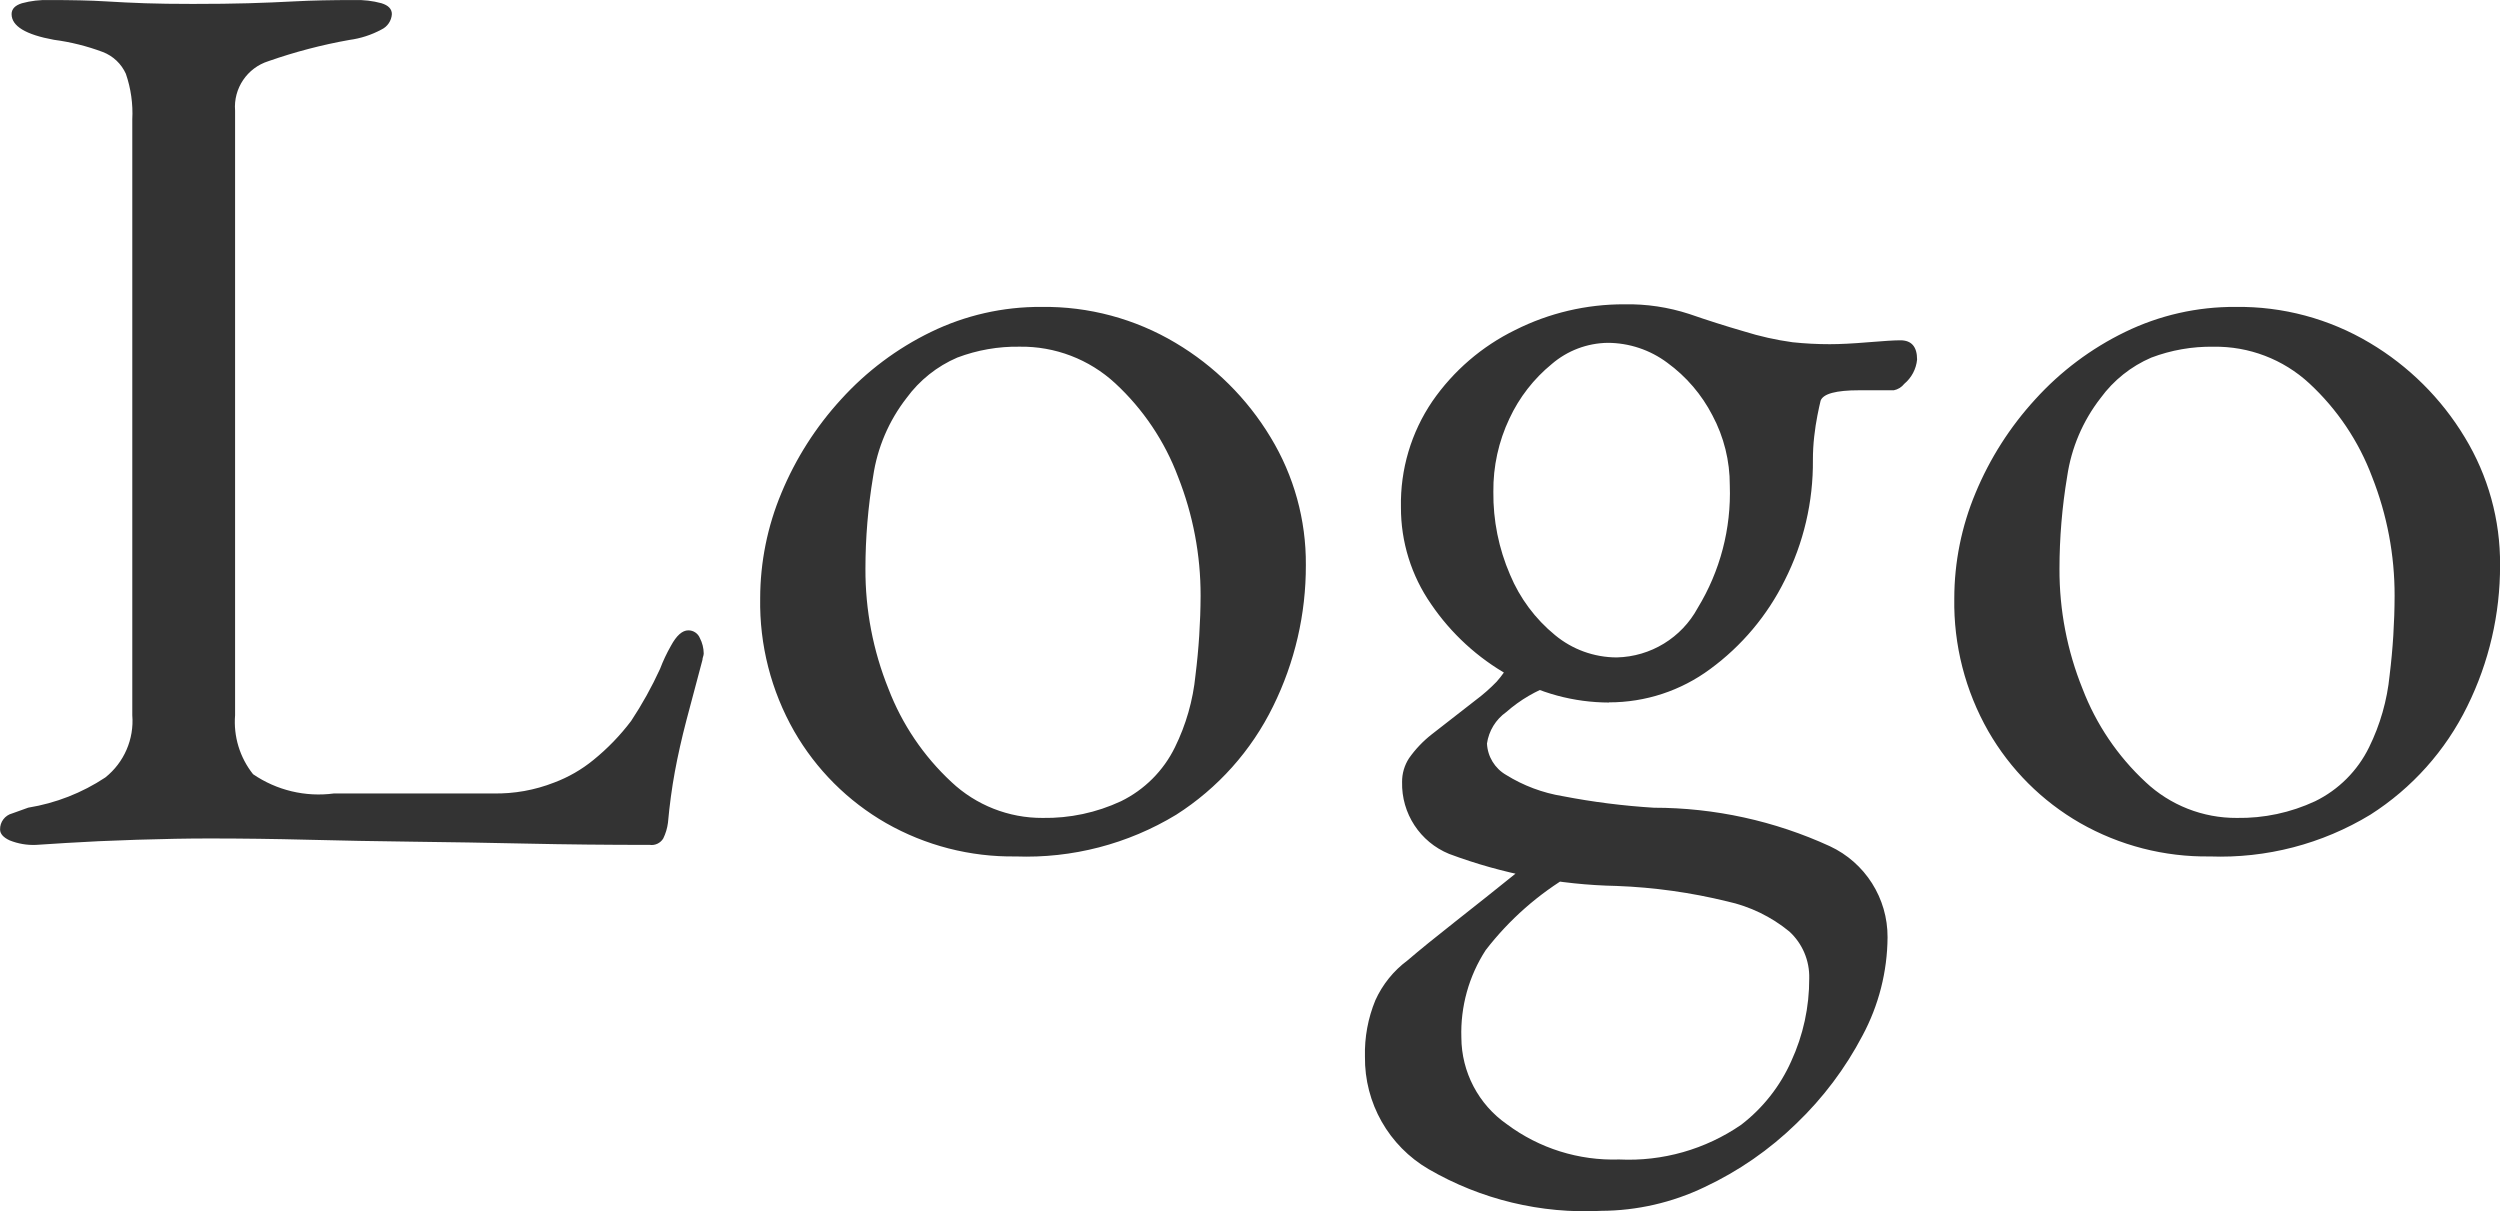
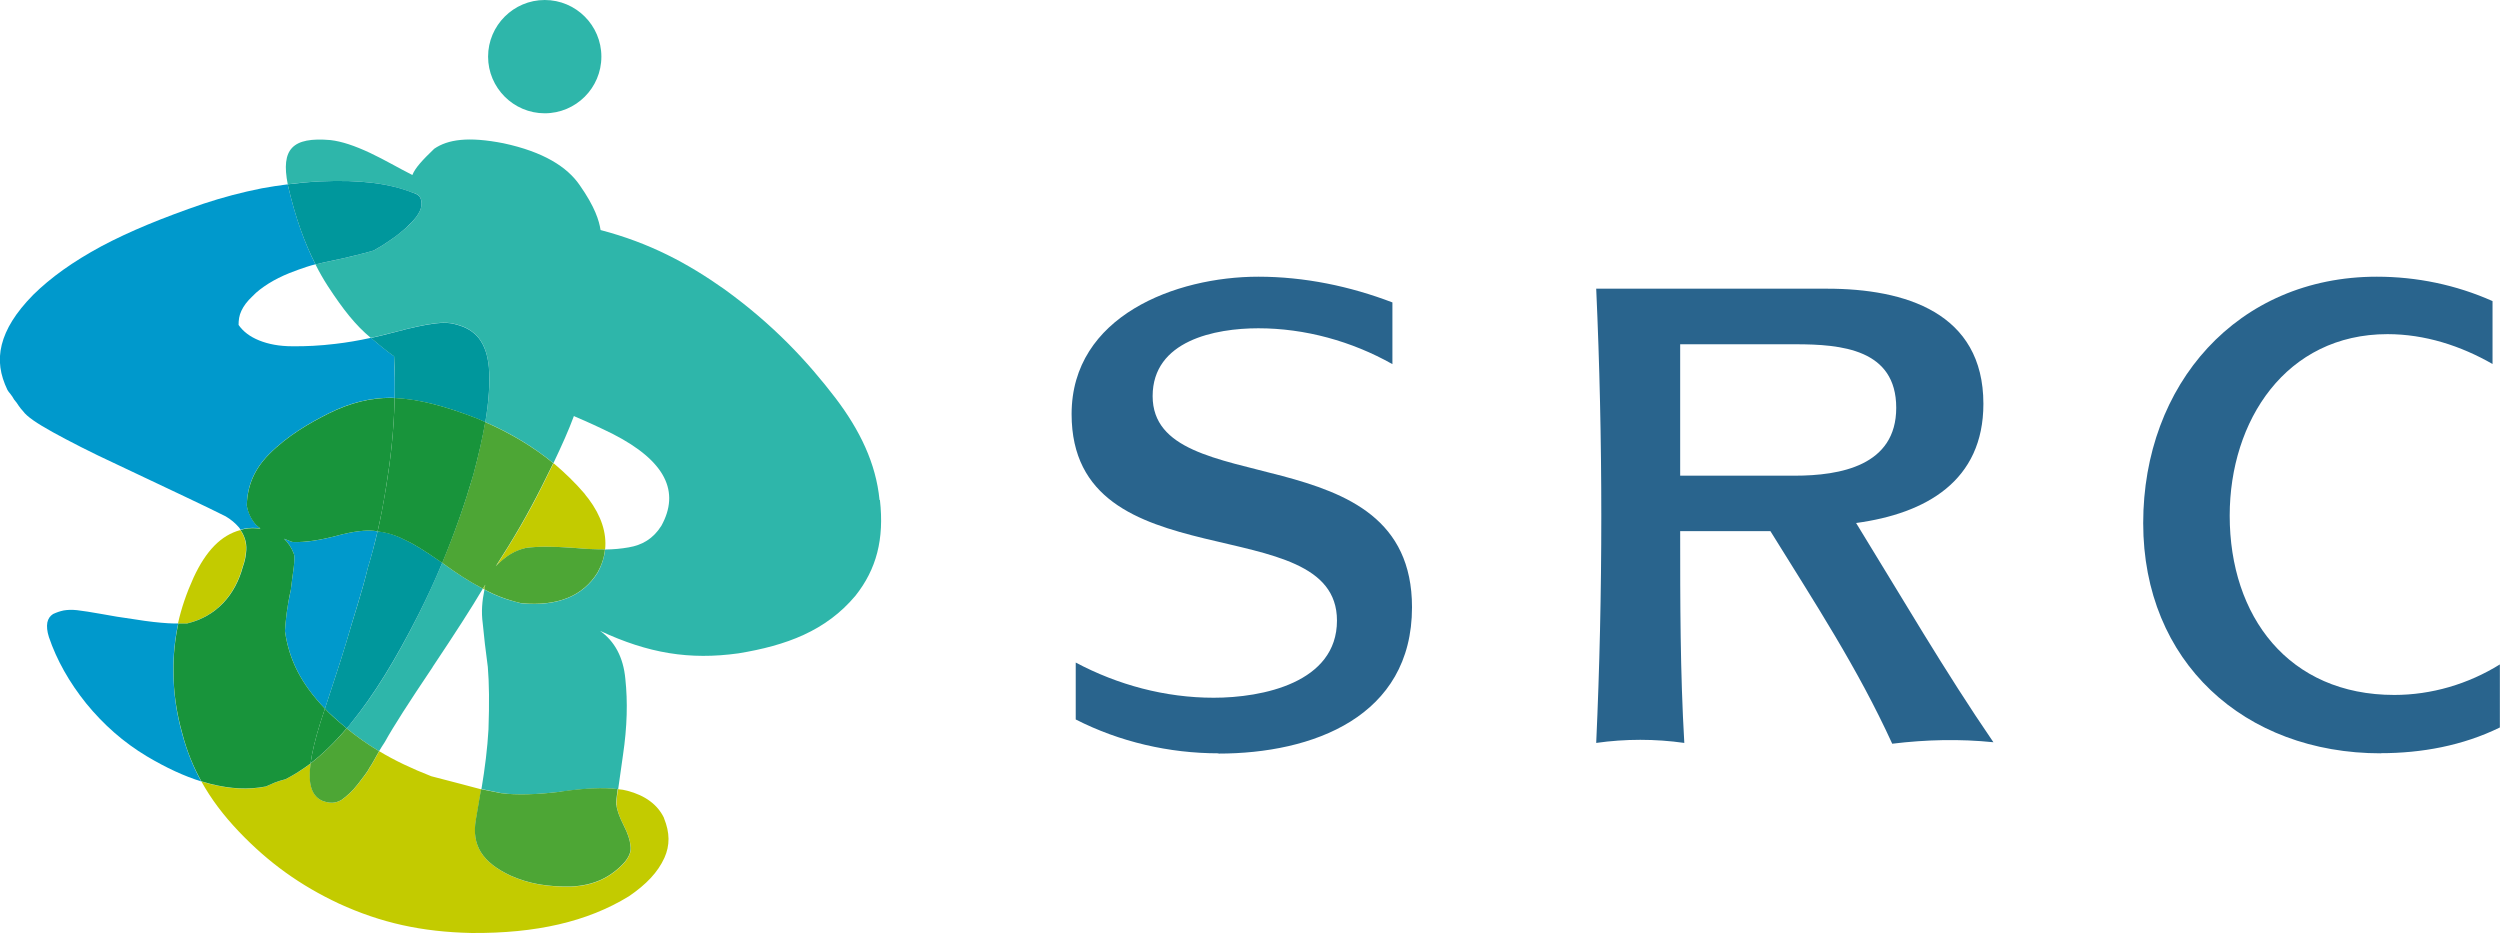
- <svg xmlns="http://www.w3.org/2000/svg" width="72.039" height="34.892" viewBox="0 0 72.039 34.892">
-   <path id="パス_6009" data-name="パス 6009" d="M2.035.185a1.825,1.825,0,0,1-.759-.13Q1-.074,1-.259A.468.468,0,0,1,1.35-.722q.352-.13.462-.166a5.667,5.667,0,0,0,2.22-.869A2.082,2.082,0,0,0,4.81-3.552V-20.72a3.49,3.49,0,0,0-.185-1.314,1.2,1.2,0,0,0-.666-.629,6.388,6.388,0,0,0-1.406-.351q-1.221-.222-1.221-.74,0-.222.3-.314a2.674,2.674,0,0,1,.777-.092q1,0,1.609.037t1.166.056q.555.019,1.369.019.925,0,1.591-.019t1.369-.056q.7-.037,1.7-.037a2.674,2.674,0,0,1,.777.092q.3.092.3.314a.527.527,0,0,1-.3.444,2.7,2.7,0,0,1-.925.3,15.009,15.009,0,0,0-2.331.611,1.38,1.38,0,0,0-.962,1.425V-3.552a2.423,2.423,0,0,0,.518,1.7,3.345,3.345,0,0,0,2.331.555h4.588a4.561,4.561,0,0,0,1.757-.314,4.005,4.005,0,0,0,1.128-.648,6.45,6.45,0,0,0,1.091-1.128,11.133,11.133,0,0,0,.833-1.5,4.706,4.706,0,0,1,.314-.666q.241-.444.5-.444a.356.356,0,0,1,.333.222.985.985,0,0,1,.111.444.3.3,0,0,1-.018.092.3.3,0,0,0-.018.092q-.259.962-.462,1.739t-.333,1.48q-.129.7-.2,1.48A1.449,1.449,0,0,1,20.11,0a.391.391,0,0,1-.389.185q-1.85,0-3.552-.037T12.895.093Q11.322.074,9.879.037T7.03,0q-.925,0-2.09.037T2.9.13ZM30.266.518a7.333,7.333,0,0,1-3.737-.962,7.164,7.164,0,0,1-2.646-2.645,7.468,7.468,0,0,1-.98-3.83,7.887,7.887,0,0,1,.611-3.034,9.219,9.219,0,0,1,1.72-2.7,8.509,8.509,0,0,1,2.59-1.942,7.165,7.165,0,0,1,3.182-.722,7.349,7.349,0,0,1,3.866,1.036,7.918,7.918,0,0,1,2.738,2.72,6.985,6.985,0,0,1,1.017,3.681,9.126,9.126,0,0,1-.943,4.07A7.743,7.743,0,0,1,34.891-.684,8.32,8.32,0,0,1,30.266.518Zm.777-1.11A5.138,5.138,0,0,0,33.3-1.073a3.386,3.386,0,0,0,1.554-1.554A6.035,6.035,0,0,0,35.446-4.7a19.118,19.118,0,0,0,.148-2.294,9.27,9.27,0,0,0-.648-3.423,7.05,7.05,0,0,0-1.813-2.7,3.973,3.973,0,0,0-2.757-1.054,4.847,4.847,0,0,0-1.794.314,3.542,3.542,0,0,0-1.462,1.166,4.805,4.805,0,0,0-.962,2.257,16.178,16.178,0,0,0-.222,2.664A9.139,9.139,0,0,0,26.6-4.311a7.163,7.163,0,0,0,1.813,2.683A3.807,3.807,0,0,0,31.043-.592Zm16.1,11.322a8.975,8.975,0,0,1-4.977-1.2A3.7,3.7,0,0,1,40.33,6.29a4,4,0,0,1,.3-1.628,2.938,2.938,0,0,1,.925-1.147q.518-.444,1.388-1.128T44.733.962l1.554.074a8.644,8.644,0,0,0-2.479,2.183,4.375,4.375,0,0,0-.7,2.516,3.059,3.059,0,0,0,1.313,2.5A5.127,5.127,0,0,0,47.656,9.25a5.713,5.713,0,0,0,3.515-1,4.734,4.734,0,0,0,1.443-1.832,5.654,5.654,0,0,0,.518-2.386,1.771,1.771,0,0,0-.573-1.351,4.266,4.266,0,0,0-1.795-.869,15.872,15.872,0,0,0-3.182-.444A14.581,14.581,0,0,1,42.754.444,2.183,2.183,0,0,1,41.4-1.628a1.235,1.235,0,0,1,.2-.684A3.229,3.229,0,0,1,42.254-3q.851-.666,1.258-.98a5.013,5.013,0,0,0,.611-.536,2.912,2.912,0,0,0,.389-.555l1.258.629a4.128,4.128,0,0,0-1.369.8,1.345,1.345,0,0,0-.555.907,1.105,1.105,0,0,0,.555.906,4.451,4.451,0,0,0,1.628.61,20.415,20.415,0,0,0,2.627.333A12.169,12.169,0,0,1,53.724.222a2.879,2.879,0,0,1,1.665,2.627,6.071,6.071,0,0,1-.722,2.831,9.839,9.839,0,0,1-1.905,2.534,9.685,9.685,0,0,1-2.646,1.832A6.955,6.955,0,0,1,47.138,10.73Zm.444-15.947a2.72,2.72,0,0,0,2.331-1.424,6.358,6.358,0,0,0,.925-3.534,4.247,4.247,0,0,0-.5-2.016,4.331,4.331,0,0,0-1.3-1.517,2.883,2.883,0,0,0-1.72-.574,2.527,2.527,0,0,0-1.61.611A4.464,4.464,0,0,0,44.493-12.1,4.8,4.8,0,0,0,44.03-9.99,5.852,5.852,0,0,0,44.511-7.6a4.477,4.477,0,0,0,1.295,1.739A2.792,2.792,0,0,0,47.582-5.217Zm-.222,1.3A5.761,5.761,0,0,1,44.474-4.7a6.626,6.626,0,0,1-2.238-2.053,4.859,4.859,0,0,1-.869-2.793,5.241,5.241,0,0,1,.906-3.053,6.228,6.228,0,0,1,2.387-2.053,6.939,6.939,0,0,1,3.145-.74,5.677,5.677,0,0,1,1.868.278q.8.277,1.572.5a8.65,8.65,0,0,0,1.406.315,10.072,10.072,0,0,0,1.073.056q.444,0,1.11-.056t.925-.056q.481,0,.481.555a1.04,1.04,0,0,1-.37.7.507.507,0,0,1-.3.185h-1q-1,0-1.11.3-.037.148-.092.425t-.093.611a6.027,6.027,0,0,0-.037.666,7.524,7.524,0,0,1-.814,3.478,7.038,7.038,0,0,1-2.146,2.553A4.884,4.884,0,0,1,47.36-3.922ZM64.676.518a7.333,7.333,0,0,1-3.737-.962,7.164,7.164,0,0,1-2.646-2.645,7.468,7.468,0,0,1-.981-3.83,7.887,7.887,0,0,1,.611-3.034,9.219,9.219,0,0,1,1.721-2.7,8.509,8.509,0,0,1,2.59-1.942,7.165,7.165,0,0,1,3.182-.722,7.349,7.349,0,0,1,3.867,1.036,7.918,7.918,0,0,1,2.738,2.72,6.985,6.985,0,0,1,1.018,3.681,9.125,9.125,0,0,1-.944,4.07A7.743,7.743,0,0,1,69.3-.684,8.32,8.32,0,0,1,64.676.518Zm.777-1.11a5.138,5.138,0,0,0,2.257-.481,3.386,3.386,0,0,0,1.554-1.554A6.036,6.036,0,0,0,69.856-4.7,19.119,19.119,0,0,0,70-6.993a9.27,9.27,0,0,0-.647-3.423,7.05,7.05,0,0,0-1.813-2.7,3.973,3.973,0,0,0-2.757-1.054,4.847,4.847,0,0,0-1.795.314,3.542,3.542,0,0,0-1.461,1.166,4.805,4.805,0,0,0-.962,2.257,16.178,16.178,0,0,0-.222,2.664,9.139,9.139,0,0,0,.666,3.459,7.163,7.163,0,0,0,1.813,2.683A3.807,3.807,0,0,0,65.453-.592Z" transform="translate(-0.998 24.161)" fill="#333" />
+ <svg xmlns="http://www.w3.org/2000/svg" id="_レイヤー_2" viewBox="0 0 187.57 70">
+   <defs>
+     <style>.cls-1{fill:none;}.cls-2{fill:#00979c;}.cls-3{fill:#0098cb;}.cls-4{fill:#09c;}.cls-5{fill:#2eb6aa;}.cls-6{fill:#aac00d;}.cls-7{fill:#c3cb00;}.cls-8{fill:#18943b;}.cls-9{fill:#29648d;}.cls-10{fill:#2cb5a9;}.cls-11{fill:#4da635;}</style>
+   </defs>
+   <g id="_レイヤー_1-2">
+     <g>
+       <g>
+         <path class="cls-9" d="M91.42,56.52c-3.71,0-7.42-.86-10.71-2.54v-4.27c3.14,1.67,6.7,2.64,10.35,2.64s9.25-1.12,9.25-5.79c0-8.53-19.91-2.74-19.91-15.49,0-7.36,7.82-10.31,14.01-10.31,3.45,0,6.87,.71,10.06,1.93v4.63c-3.05-1.72-6.56-2.69-10.06-2.69-3.24,0-7.93,.92-7.93,5.09,0,8.07,19.46,2.63,19.46,15.84,0,8.23-7.47,10.98-14.52,10.98Z" />
+         <path class="cls-9" d="M142.27,30.6c0,4.33-4.17,5.09-7.63,5.09h-8.58v-9.86h8.64c3.45,0,7.57,.36,7.57,4.77Zm7.3,25.1c-3.66-5.34-6.9-10.92-10.31-16.46,5.24-.71,9.55-3.15,9.55-8.94,0-6.86-5.9-8.64-11.73-8.64h-17.32c.51,11.33,.51,22.81,0,34.08,2.19-.31,4.42-.31,6.61,0-.31-5.33-.31-10.57-.31-15.89h6.77c3.3,5.33,6.54,10.26,9.14,15.95,2.54-.31,5.07-.37,7.61-.11Z" />
+         <path class="cls-9" d="M178.63,56.52c-10.25,0-17.83-6.86-17.83-17.27s7.06-18.49,17.53-18.49c2.99,0,5.94,.61,8.68,1.83v4.72c-2.39-1.37-5.08-2.24-7.88-2.24-7.62,0-11.84,6.49-11.84,13.62,0,7.56,4.42,13.45,12.35,13.45,2.78,0,5.54-.81,7.92-2.29v4.73c-2.79,1.37-5.89,1.93-8.94,1.93Z" />
+       </g>
+       <g>
+         <path class="cls-1" d="M21.71,20.5c-.58,.24-1.09,.49-1.57,.79-.47,.3-.87,.6-1.18,.93-.43,.39-.68,.75-.85,1.11-.17,.36-.21,.7-.21,1.06,.34,.51,.85,.88,1.54,1.16,.7,.27,1.51,.43,2.51,.44,1,0,2.05-.05,3.21-.18,.87-.1,1.74-.25,2.66-.45-1.15-.95-2.09-2.16-3.22-3.88-.32-.51-.64-1.05-.93-1.63-.21,.05-.43,.12-.66,.19-.43,.14-.85,.29-1.3,.47Z" />
+         <path class="cls-1" d="M32.46,50.04c-1.82,2.72-2.94,4.45-3.58,5.61-.17,.25-.3,.49-.44,.7,1.17,.7,2.45,1.31,3.91,1.88,.24,.06,2.19,.57,2.19,.57l.79,.21c.3,.09,.55,.16,.76,.2,.27-1.63,.45-3.08,.53-4.49,.07-2.01,.06-3.46-.05-4.69-.16-1.26-.29-2.29-.38-3.26-.12-.88-.05-1.69,.13-2.55-.03-.02-.07-.03-.11-.06-.86,1.46-2.09,3.35-3.77,5.88Z" />
+         <path class="cls-1" d="M43.85,37.04s0,.02,.01,.02l.09,.12,.2,.25h0c.96,1.27,1.37,2.56,1.24,3.79,.63,0,1.2-.05,1.76-.16,1.02-.17,1.85-.66,2.46-1.62,1.41-2.55,.33-4.86-3.64-6.89-.97-.48-1.87-.89-2.85-1.31-.02-.01-.06-.03-.07-.04-.39,1.06-.91,2.22-1.54,3.54,.85,.71,1.63,1.47,2.33,2.29Z" />
+         <path class="cls-7" d="M46.25,60.4c.05,.36,.2,.86,.54,1.51,.33,.64,.49,1.15,.52,1.56,.07,.44-.11,.83-.45,1.24-1.02,1.12-2.3,1.75-4,1.81-1.86,.03-3.18-.22-4.51-.8-2.15-1-2.98-2.29-2.64-4.21,.14-.81,.27-1.57,.39-2.29-.21-.05-.46-.12-.76-.2l-.79-.21s-1.94-.5-2.19-.57c-1.46-.57-2.75-1.18-3.91-1.88-.3,.52-.5,.93-.7,1.21-.18,.37-.48,.72-.89,1.26-.42,.54-.83,.9-1.22,1.18-.47,.27-.88,.28-1.43,.08-.81-.35-1.11-1.23-.9-2.81-.61,.46-1.23,.85-1.87,1.18-.31,.08-.57,.17-.83,.26-.24,.1-.46,.2-.68,.3-1.3,.25-2.61,.18-4.12-.19-.23-.06-.46-.13-.7-.2,.72,1.3,1.63,2.52,2.84,3.79,2.2,2.3,4.57,4.01,7.47,5.37,3.16,1.45,6.22,2.13,9.95,2.21,4.85,.04,8.71-.85,11.79-2.74,0,0,.01,0,.02-.01,1.32-.9,2.18-1.81,2.67-2.89,.42-.94,.41-1.88-.03-2.97,0,0,0-.01,0-.02-.48-1-1.41-1.69-2.75-2.04-.21-.06-.45-.1-.71-.12-.09,.64-.13,1.01-.1,1.19Z" />
+         <path class="cls-7" d="M37.21,42.48c.76-.79,1.44-1.17,2.25-1.37,.79-.11,1.92-.13,3.66,0,.86,.08,1.6,.12,2.28,.11,.13-1.23-.29-2.52-1.24-3.79h0l-.2-.25-.09-.12s-.01-.01-.01-.02c-.7-.82-1.49-1.58-2.33-2.29-.27,.55-.54,1.11-.84,1.7-1.04,2.09-2.12,3.93-3.47,6.03Z" />
+         <path class="cls-7" d="M14.01,46.78c1.12-.27,2.01-.79,2.72-1.54,.71-.75,1.19-1.67,1.48-2.74,.12-.33,.2-.67,.23-1,.04-.32,.03-.62-.03-.88-.06-.31-.2-.59-.38-.85-1.44,.39-2.57,1.54-3.51,3.57-.53,1.17-.92,2.31-1.17,3.45,.26,0,.48,0,.65,0Z" />
+         <path class="cls-6" d="M36.23,44.17s.07,.04,.11,.06c.02-.12,.05-.23,.07-.35-.05,.1-.12,.2-.18,.29Z" />
+         <path class="cls-4" d="M19.48,39.64h0s.03,0,.06,0c-.11-.08-.22-.16-.32-.26-.03-.02-.05-.03-.06-.06-.33-.41-.54-.86-.64-1.37,0-.02,0-.05,0-.08v-.02c.04-1.44,.58-2.67,1.65-3.76,1.42-1.43,3.07-2.36,4.49-3.08,1.62-.8,3.07-1.16,4.69-1.17h.01c.08,0,.16,.01,.25,.02,.02-.97,0-2-.04-3.13,0,0-.63-.43-1.52-1.2-.08-.06-.16-.12-.23-.18-.92,.2-1.79,.35-2.66,.45-1.16,.14-2.21,.19-3.21,.18-1,0-1.82-.16-2.51-.44-.69-.28-1.19-.66-1.54-1.16,0-.36,.04-.7,.21-1.06,.17-.36,.42-.71,.85-1.11,.31-.33,.71-.63,1.18-.93,.48-.3,1-.56,1.57-.79,.45-.18,.88-.33,1.3-.47,.22-.07,.44-.14,.66-.19-.8-1.56-1.49-3.45-2.08-5.97v-.03c-.64,.08-1.29,.18-1.95,.3-1.51,.3-2.94,.68-4.39,1.16-3.06,1.05-5.5,2.05-7.63,3.18-2.15,1.16-3.81,2.35-5.14,3.66-1.32,1.35-2.05,2.55-2.35,3.74-.29,1.18-.12,2.24,.43,3.39,.05,.09,.13,.19,.23,.31,.09,.12,.19,.25,.27,.41,.14,.16,.25,.31,.34,.46,.11,.15,.2,.28,.33,.41,.28,.4,1.03,.91,2.24,1.58,1.22,.67,2.78,1.48,4.81,2.42,2.05,.97,3.67,1.73,5.05,2.39,1.38,.65,2.38,1.14,3.1,1.5,.41,.24,.73,.52,1,.83,.04,.06,.09,.12,.12,.18,.13-.04,.26-.09,.39-.1,.25-.05,.63-.06,1.04-.02Z" />
+         <path class="cls-4" d="M13.01,50.38c-.02-1.23,.11-2.42,.36-3.6-.22,0-.47,0-.77-.02-.65-.04-1.44-.12-2.48-.29-.96-.13-1.79-.27-2.54-.41-.75-.13-1.34-.23-1.8-.28-.39-.04-.7-.03-1,.02-.29,.06-.54,.15-.8,.27-.23,.15-.37,.35-.43,.64-.05,.3-.02,.65,.12,1.09,.58,1.71,1.52,3.39,2.8,4.98,1.29,1.58,2.79,2.91,4.54,3.96,1.48,.88,2.81,1.49,4.09,1.89-.61-1.1-1.07-2.25-1.42-3.54-.45-1.6-.66-3.1-.67-4.7Z" />
+         <path class="cls-3" d="M15.31,15.29h0Z" />
+         <path class="cls-4" d="M27.6,42.6c.26-.85,.5-1.75,.73-2.73-.12-.01-.22-.04-.34-.05-.48-.04-1.36,0-2.77,.39-1.26,.33-2.33,.49-3.18,.46-.05,0-.12-.01-.17-.03,0,0-.27-.1-.56-.22,.31,.29,.56,.67,.73,1.12,.02,.05,.03,.1,.04,.15v.11s0,.08,0,.08c0,.04,0,.07,0,.12,0,.32-.06,.75-.15,1.37l-.1,.79s0,.03,0,.04c-.3,1.33-.4,2.33-.45,3.15,.31,2.18,1.24,3.99,3,5.82,.55-1.7,1.08-3.26,1.59-4.94,.59-2.06,1.19-3.82,1.63-5.63Z" />
+         <path class="cls-3" d="M15.25,15.31s0,0,0,0c0,0,.03,0,.03,0,0,0-.03,0-.04,.01Z" />
+         <path class="cls-3" d="M15.31,15.29s.03,0,.03-.01c0,0-.03,0-.03,.01Z" />
+         <path class="cls-8" d="M19.92,59.02c.22-.1,.44-.2,.68-.3,.26-.1,.52-.18,.83-.26,.64-.33,1.25-.72,1.87-1.18,.11-.82,.35-1.82,.73-3.04,.12-.36,.23-.72,.35-1.07-1.76-1.83-2.7-3.65-3-5.82,.05-.81,.15-1.82,.45-3.15,0,0,0-.02,0-.04l.1-.79c.09-.62,.15-1.05,.15-1.37,0-.05,0-.09,0-.12v-.08s0-.11,0-.11c0-.04-.02-.1-.04-.15-.17-.45-.42-.83-.73-1.12,.29,.12,.56,.22,.56,.22,.05,.02,.12,.03,.17,.03,.85,.02,1.92-.13,3.18-.46,1.42-.39,2.29-.43,2.77-.39,.12,0,.23,.04,.34,.05,.24-1.04,.46-2.18,.66-3.47,.29-1.81,.56-3.9,.62-6.53-.09,0-.17-.01-.25-.02h-.01c-1.61,0-3.06,.37-4.69,1.17-1.42,.72-3.06,1.64-4.49,3.08-1.07,1.09-1.6,2.32-1.65,3.76v.02s0,.06,0,.08c.09,.51,.3,.96,.64,1.37,0,.02,.03,.04,.06,.06,.1,.1,.21,.18,.32,.26-.02,0-.03,0-.06,0h0c-.42-.03-.79-.03-1.04,.02-.13,.01-.26,.06-.39,.1,.18,.26,.31,.54,.38,.85,.06,.27,.07,.56,.03,.88-.03,.33-.11,.66-.23,1-.29,1.07-.77,1.99-1.48,2.74-.72,.75-1.6,1.27-2.72,1.54-.17,0-.39,.01-.65,0-.25,1.18-.38,2.37-.36,3.6,0,1.6,.22,3.09,.67,4.7,.34,1.29,.81,2.45,1.42,3.54,.24,.07,.47,.14,.7,.2,1.51,.37,2.81,.44,4.12,.19Z" />
+         <path class="cls-5" d="M40.87,8.5c2.34,0,4.25-1.9,4.25-4.25s-1.91-4.25-4.25-4.25-4.25,1.91-4.25,4.25,1.91,4.25,4.25,4.25Z" />
+         <path class="cls-5" d="M65.99,37.51c-.27-2.76-1.48-5.24-3.3-7.64-2.1-2.74-4.63-5.49-8.37-8.19-2.74-1.93-5.56-3.45-9.26-4.42-.11-.71-.42-1.73-1.56-3.36-.95-1.39-2.74-2.51-5.72-3.15-2.64-.52-4.18-.29-5.2,.41-.87,.83-1.44,1.45-1.64,1.97-1.09-.55-2.02-1.11-3.18-1.66-1.16-.54-2.11-.86-2.96-.96-2.88-.25-3.73,.68-3.21,3.32,.82-.11,1.62-.18,2.44-.22,1.53-.07,2.82-.03,4.01,.12,1.17,.15,2.11,.41,2.94,.73,.26,.06,.44,.18,.54,.35,.1,.17,.13,.39,.09,.66-.03,.24-.16,.5-.36,.78-.21,.28-.47,.56-.81,.87-.38,.33-.75,.62-1.16,.9-.41,.29-.81,.54-1.25,.78-.94,.27-1.68,.44-2.32,.59-.63,.14-1.11,.24-1.49,.32-.19,.04-.37,.08-.55,.13,.29,.58,.6,1.12,.93,1.63,1.13,1.73,2.07,2.93,3.22,3.88,.3-.06,.62-.15,.94-.22,1.29-.33,2.36-.62,3.28-.78,.91-.16,1.61-.19,2.16-.02,.74,.18,1.3,.51,1.73,1.04,.42,.54,.66,1.25,.75,2.19,.1,1.13,0,2.51-.27,4.11,1.92,.83,3.63,1.87,5.11,3.08,.63-1.32,1.15-2.48,1.54-3.54,.02,.01,.05,.03,.07,.04,.99,.42,1.88,.83,2.85,1.31,3.97,2.03,5.05,4.34,3.64,6.89-.61,.97-1.44,1.45-2.46,1.62-.56,.1-1.13,.15-1.76,.16-.06,.58-.24,1.15-.54,1.7,0,0-.01,.02-.01,.02-1.1,1.78-3.02,2.56-5.69,2.32-.03,0-.05,0-.08-.01-1.07-.26-1.95-.58-2.73-1.03-.18,.87-.25,1.67-.13,2.55,.09,.97,.21,2,.38,3.26,.1,1.23,.12,2.68,.05,4.69-.08,1.41-.26,2.86-.53,4.49,.03,0,.06,0,.09,.01h.06c.39,.08,.79,.16,1.36,.28,1.15,.16,2.68,.11,4.53-.12,1.75-.25,3.16-.31,4.22-.18,.09-.6,.2-1.43,.36-2.55,.32-2.16,.36-4.01,.18-5.71-.15-1.65-.81-2.84-1.9-3.62,3.62,1.69,6.71,2.2,10.38,1.69,3.6-.59,6.56-1.68,8.78-4.32,1.58-1.99,2.17-4.24,1.84-7.18Z" />
+         <path class="cls-5" d="M32.46,50.04c1.68-2.52,2.91-4.42,3.77-5.88-.04-.02-.1-.05-.16-.08-.85-.45-1.78-1.04-2.89-1.85-.54,1.27-1.12,2.56-1.76,3.83-1.75,3.48-3.39,6.13-5.07,8.18-.12,.15-.23,.27-.34,.41,.76,.62,1.56,1.19,2.43,1.71,.13-.21,.27-.45,.44-.7,.64-1.16,1.76-2.9,3.58-5.61Z" />
+         <path class="cls-10" d="M37.76,10.75s.02,0,.03,0h.02s-.03,0-.05,0Z" />
+         <path class="cls-10" d="M37.76,10.75s-.04-.01-.07-.02c.02,0,.04,.01,.07,.02Z" />
+         <path class="cls-11" d="M33.18,42.23c1.11,.81,2.03,1.4,2.89,1.85,.06,.03,.12,.06,.16,.08,.06-.09,.13-.2,.18-.29-.02,.12-.05,.23-.07,.35,.79,.44,1.66,.77,2.73,1.03,.03,0,.05,.01,.08,.01,2.67,.24,4.59-.53,5.69-2.32,0,0,0-.01,.01-.02,.3-.55,.49-1.12,.54-1.7-.68,0-1.42-.03-2.28-.11-1.74-.13-2.87-.11-3.66,0-.81,.19-1.49,.58-2.25,1.37,1.35-2.09,2.42-3.94,3.47-6.03,.3-.6,.58-1.16,.84-1.7-1.48-1.21-3.19-2.24-5.11-3.08-.21,1.2-.5,2.52-.9,3.97-.61,2.12-1.39,4.35-2.33,6.6Z" />
+         <path class="cls-11" d="M42.13,59.39c-1.85,.23-3.38,.27-4.53,.12-.57-.12-.97-.2-1.36-.27h-.06s-.06-.03-.09-.03c-.12,.72-.25,1.48-.39,2.29-.33,1.93,.49,3.21,2.64,4.21,1.33,.58,2.65,.83,4.51,.8,1.7-.07,2.98-.69,4-1.81,.34-.41,.52-.8,.45-1.24-.03-.41-.19-.92-.52-1.56-.33-.64-.49-1.15-.54-1.51-.03-.18,.02-.56,.1-1.19-1.06-.13-2.47-.07-4.22,.18Z" />
+         <path class="cls-11" d="M23.3,57.28c-.21,1.58,.09,2.46,.9,2.81,.55,.2,.97,.19,1.43-.08,.39-.28,.81-.65,1.22-1.18,.4-.54,.71-.89,.89-1.26,.2-.28,.4-.69,.7-1.21-.87-.52-1.67-1.09-2.43-1.71-.91,1.07-1.81,1.93-2.71,2.63Z" />
+         <path class="cls-2" d="M23.67,19.84c.18-.05,.36-.09,.55-.13,.38-.09,.87-.18,1.49-.32,.64-.15,1.38-.32,2.32-.59,.44-.24,.84-.49,1.25-.78,.42-.28,.78-.57,1.16-.9,.33-.31,.6-.59,.81-.87,.2-.28,.33-.54,.36-.78,.04-.27,0-.49-.09-.66-.11-.17-.29-.28-.54-.35-.83-.33-1.77-.58-2.94-.73-1.19-.15-2.48-.19-4.01-.12-.82,.04-1.62,.12-2.44,.22v.03c.58,2.52,1.28,4.41,2.08,5.97Z" />
+         <path class="cls-2" d="M26.01,54.65c.12-.13,.23-.26,.34-.41,1.67-2.05,3.31-4.7,5.07-8.18,.64-1.27,1.23-2.55,1.76-3.83-.05-.03-.09-.06-.14-.1-1.21-.84-2.01-1.33-2.66-1.63-.02,0-.02,0-.03-.01-.65-.34-1.29-.54-2.02-.63-.23,.99-.47,1.88-.73,2.73-.43,1.81-1.03,3.56-1.63,5.63-.51,1.69-1.04,3.24-1.59,4.94,.07,.07,.14,.15,.21,.23,.46,.44,.94,.86,1.42,1.26Z" />
+         <path class="cls-2" d="M29.57,26.74c.05,1.12,.06,2.16,.04,3.13,1.78,.09,3.6,.53,6.2,1.54,.2,.09,.39,.18,.6,.27,.27-1.6,.36-2.98,.27-4.11-.09-.94-.33-1.64-.75-2.19-.43-.53-.98-.85-1.73-1.04-.54-.17-1.24-.14-2.16,.02-.92,.16-1.99,.44-3.28,.78-.32,.07-.64,.15-.94,.22,.07,.06,.15,.13,.23,.18,.89,.77,1.52,1.2,1.52,1.2Z" />
+         <path class="cls-8" d="M29.61,29.87c-.06,2.63-.33,4.72-.62,6.53-.21,1.29-.42,2.43-.66,3.47,.73,.1,1.37,.29,2.02,.63,0,0,.01,.01,.03,.01,.66,.3,1.45,.79,2.66,1.63,.05,.04,.09,.07,.14,.1,.94-2.25,1.71-4.48,2.33-6.6,.39-1.45,.69-2.76,.9-3.97-.21-.09-.39-.18-.6-.27-2.6-1-4.42-1.45-6.2-1.54Z" />
+         <path class="cls-8" d="M26.01,54.65c-.48-.4-.96-.81-1.42-1.26-.07-.08-.14-.15-.21-.23-.12,.36-.23,.71-.35,1.07-.38,1.22-.62,2.22-.73,3.04,.9-.69,1.79-1.55,2.71-2.63Z" />
+       </g>
+     </g>
+   </g>
</svg>
